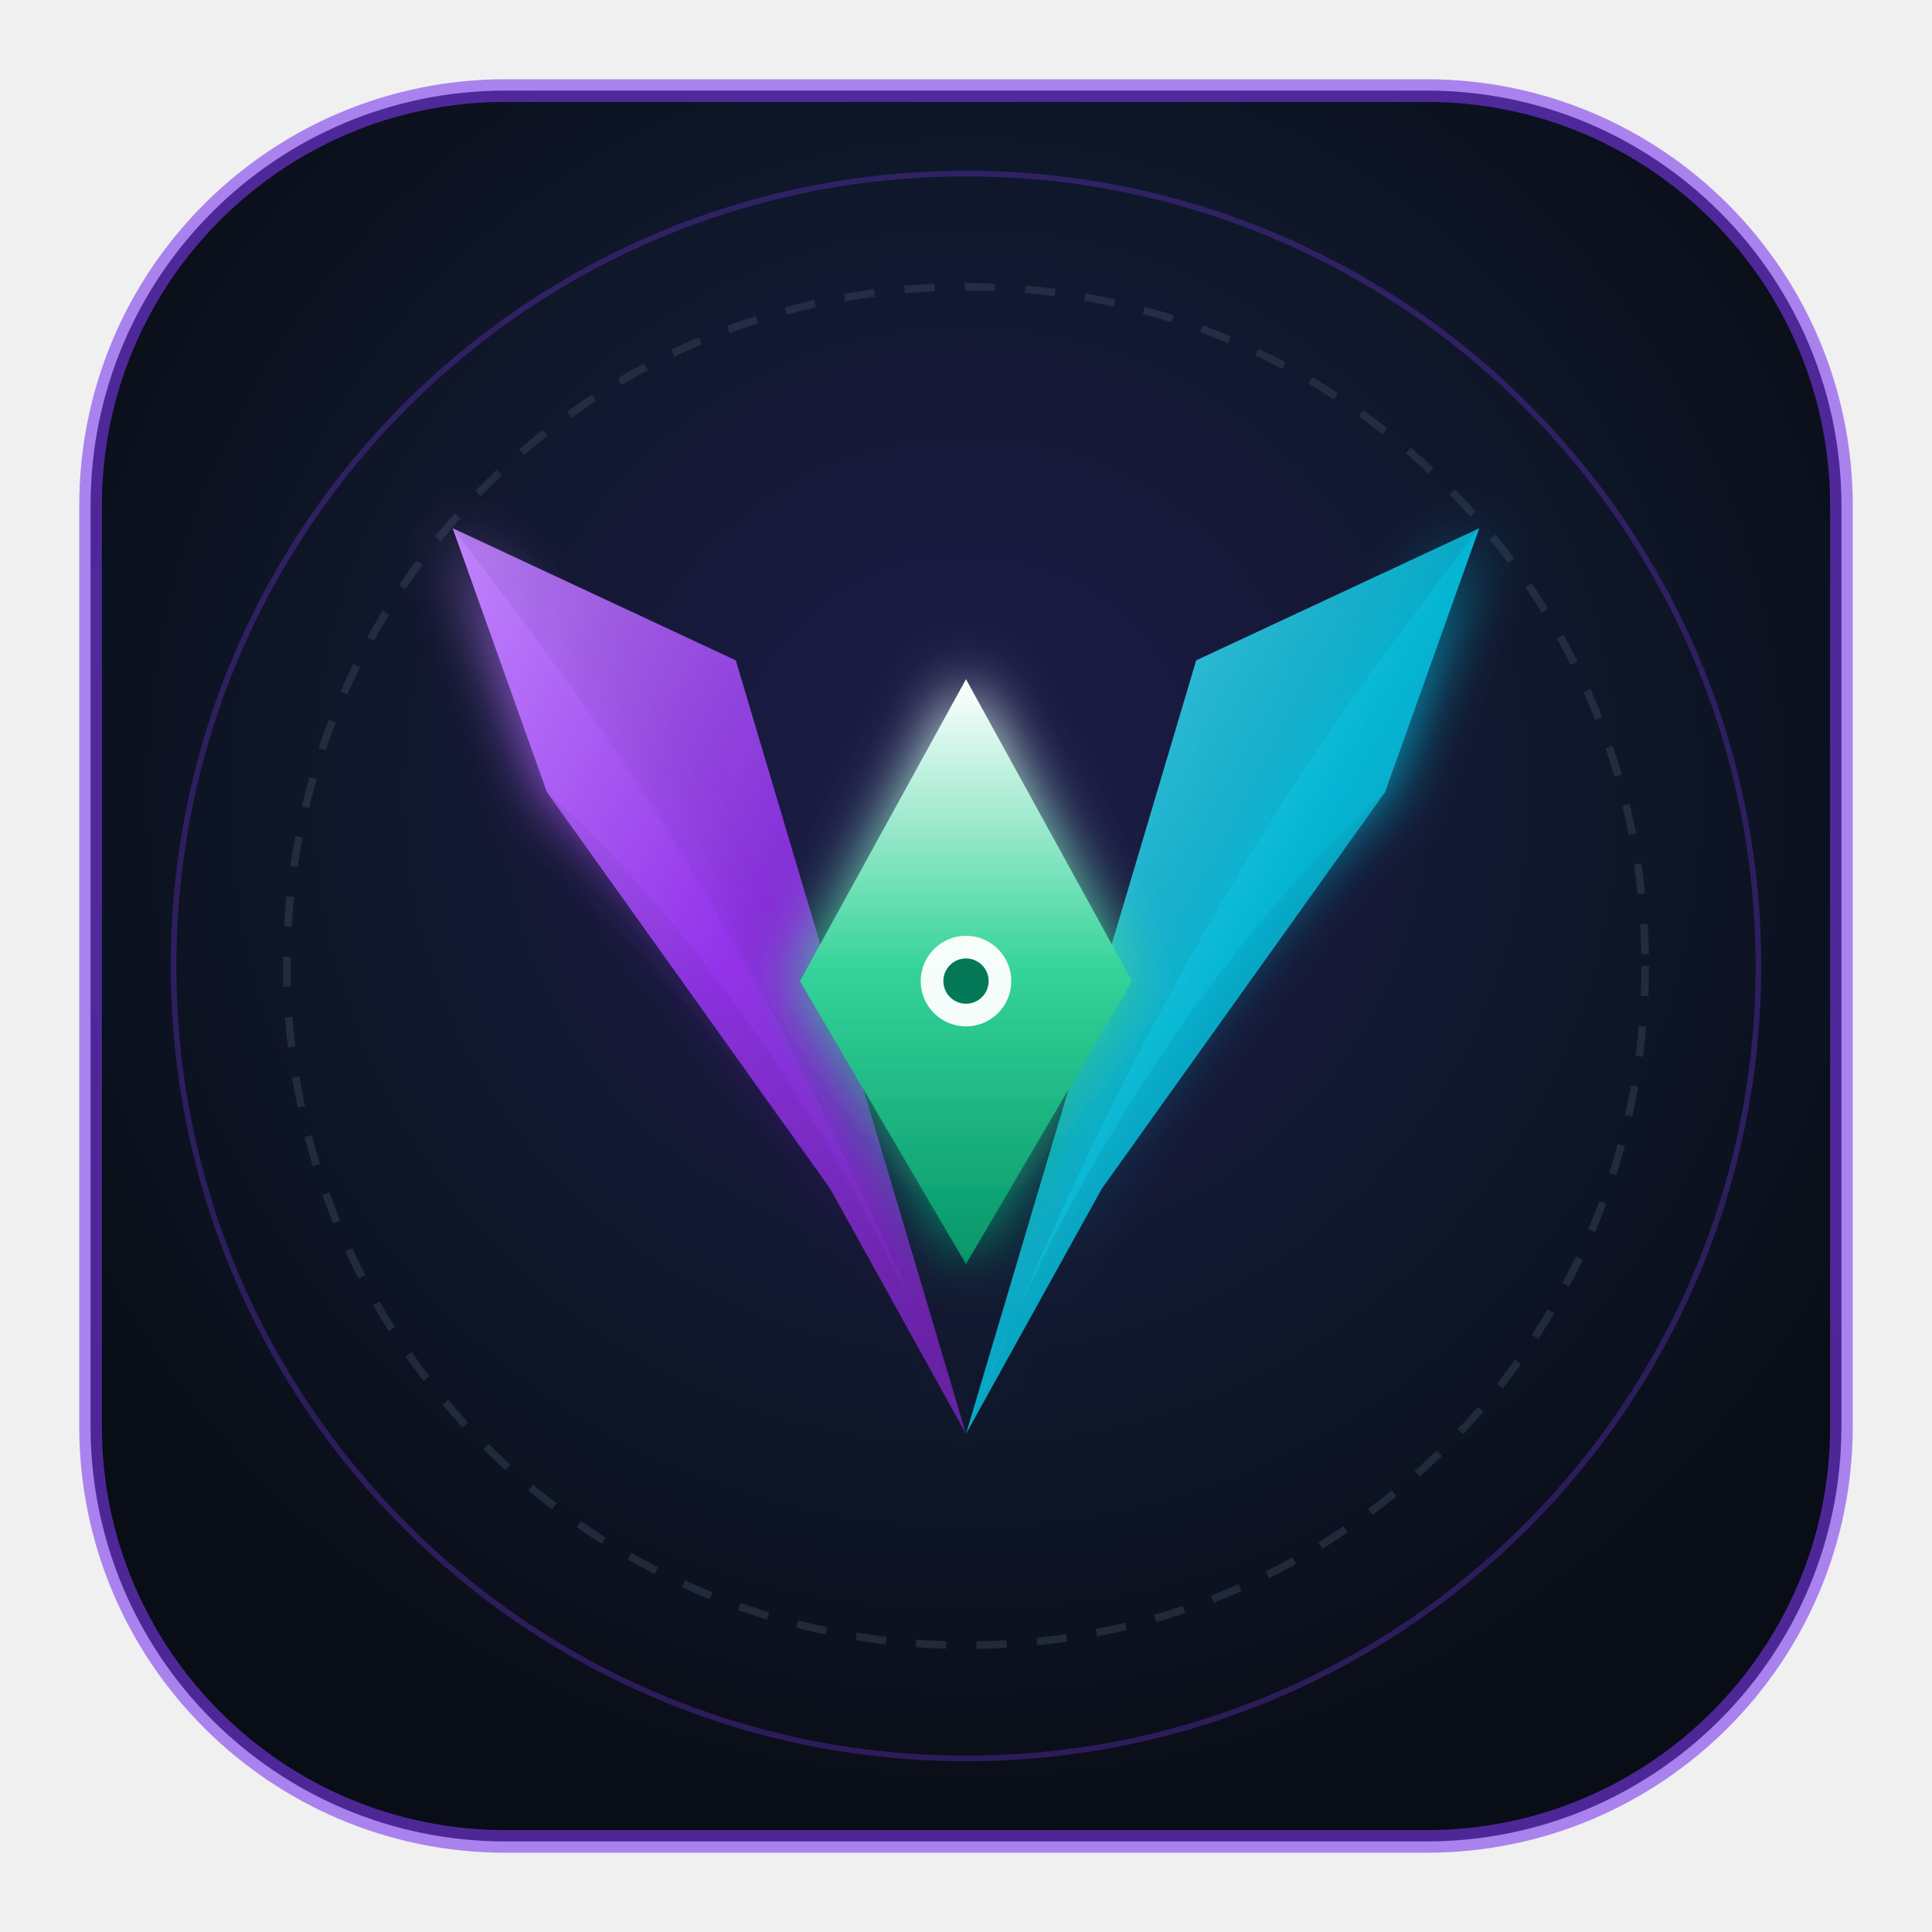
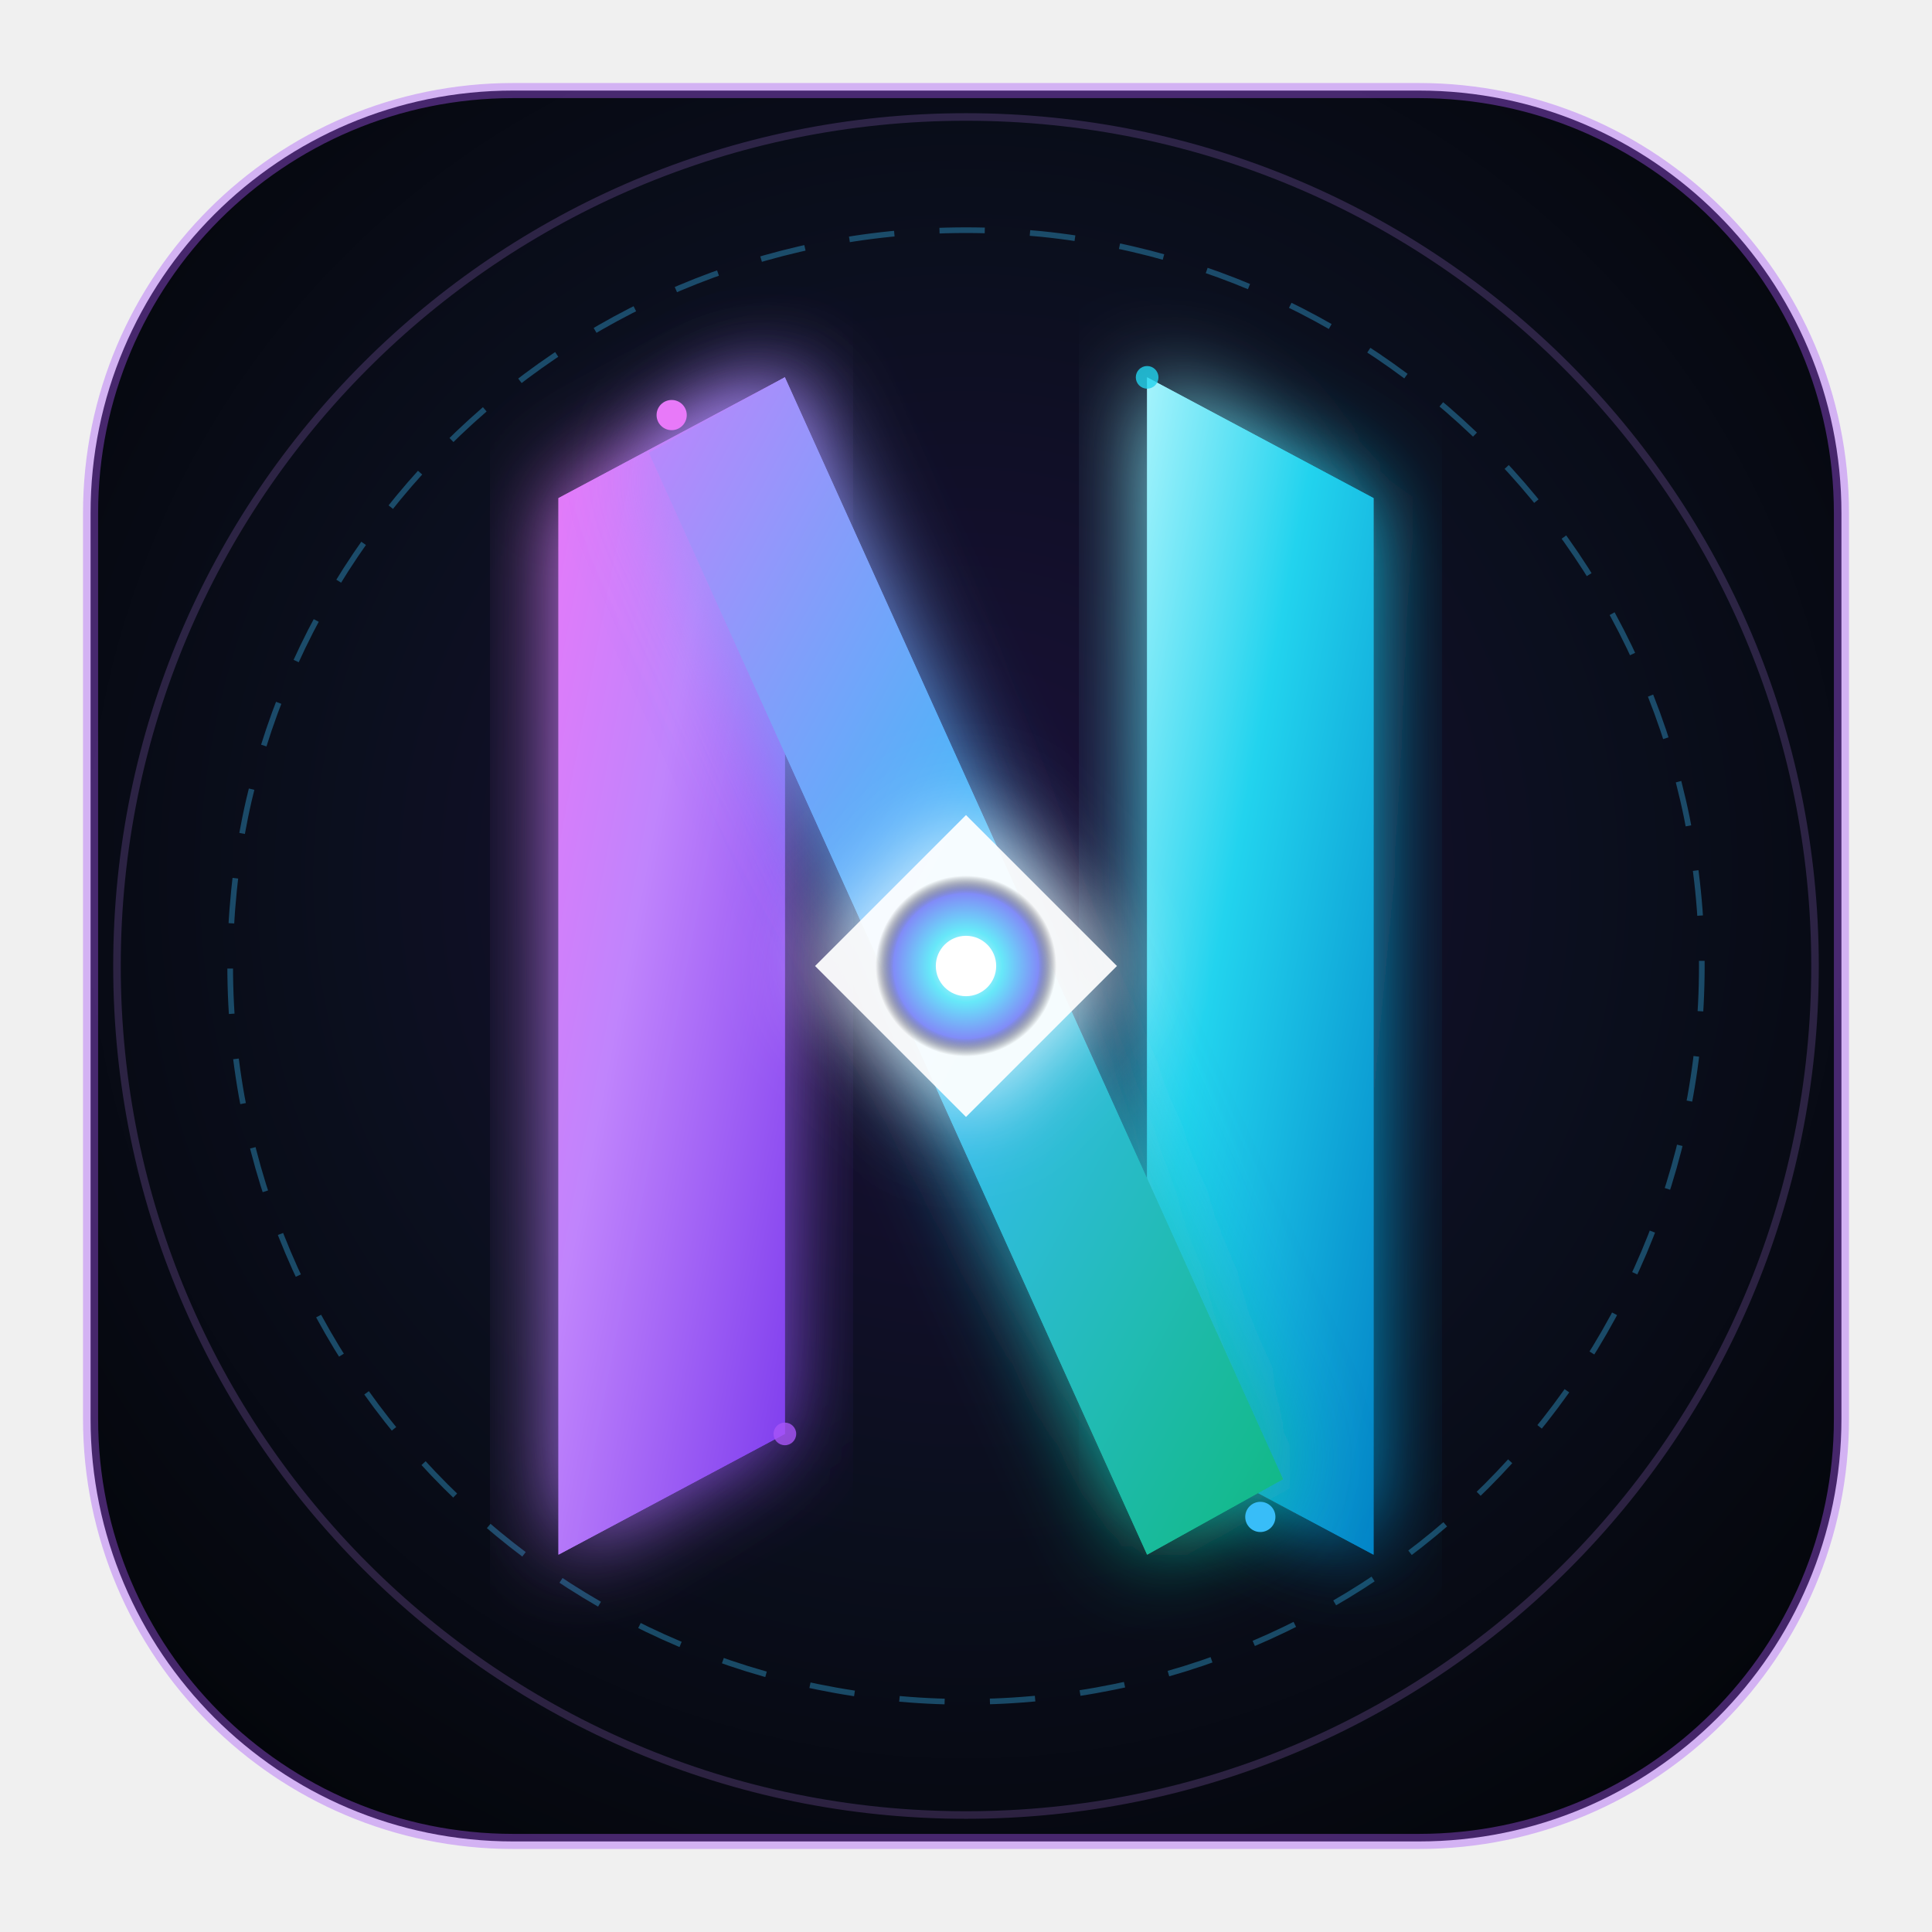
<svg xmlns="http://www.w3.org/2000/svg" viewBox="0 0 512 512" width="512" height="512">
  <defs>
-     <radialGradient id="bgGlow" cx="50%" cy="40%" r="60%">
-       <stop offset="0%" stop-color="#1E1B4B" />
-       <stop offset="60%" stop-color="#0F172A" />
-       <stop offset="100%" stop-color="#090D16" />
+     <radialGradient id="nexoBg" cx="50%" cy="45%" r="65%">
+       <stop offset="0%" stop-color="#1B103A" />
+       <stop offset="55%" stop-color="#0B0F1E" />
+       <stop offset="100%" stop-color="#04060B" />
    </radialGradient>
-     <linearGradient id="venomPurple" x1="0%" y1="0%" x2="100%" y2="100%">
+     <linearGradient id="nexoPurple" x1="0%" y1="0%" x2="100%" y2="100%">
+       <stop offset="0%" stop-color="#E879F9" />
+       <stop offset="40%" stop-color="#C084FC" />
+       <stop offset="100%" stop-color="#7C3AED" />
+     </linearGradient>
+     <linearGradient id="nexoCyan" x1="0%" y1="0%" x2="100%" y2="100%">
+       <stop offset="0%" stop-color="#A5F3FC" />
+       <stop offset="40%" stop-color="#22D3EE" />
+       <stop offset="100%" stop-color="#0284C7" />
+     </linearGradient>
+     <linearGradient id="nexoBridge" x1="0%" y1="0%" x2="100%" y2="100%">
      <stop offset="0%" stop-color="#C084FC" />
-       <stop offset="50%" stop-color="#9333EA" />
-       <stop offset="100%" stop-color="#6B21A8" />
+       <stop offset="50%" stop-color="#38BDF8" />
+       <stop offset="100%" stop-color="#10B981" />
    </linearGradient>
-     <linearGradient id="venomCyan" x1="0%" y1="0%" x2="100%" y2="100%">
-       <stop offset="0%" stop-color="#67E8F9" />
-       <stop offset="50%" stop-color="#06B6D4" />
-       <stop offset="100%" stop-color="#0E7490" />
-     </linearGradient>
-     <linearGradient id="coreGlow" x1="0%" y1="0%" x2="0%" y2="100%">
+     <radialGradient id="corePlasma" cx="50%" cy="50%" r="50%">
      <stop offset="0%" stop-color="#FFFFFF" />
-       <stop offset="50%" stop-color="#34D399" />
-       <stop offset="100%" stop-color="#059669" />
-     </linearGradient>
-     <filter id="neonBloom" x="-20%" y="-20%" width="140%" height="140%">
-       <feGaussianBlur stdDeviation="8" result="blur" />
+       <stop offset="40%" stop-color="#67E8F9" />
+       <stop offset="80%" stop-color="#818CF8" />
+       <stop offset="100%" stop-color="transparent" />
+     </radialGradient>
+     <filter id="neonGlow" x="-30%" y="-30%" width="160%" height="160%">
+       <feGaussianBlur stdDeviation="12" result="blur" />
      <feComposite in="SourceGraphic" in2="blur" operator="over" />
    </filter>
  </defs>
-   <rect x="24" y="24" width="464" height="464" rx="110" fill="url(#bgGlow)" stroke="#7C3AED" stroke-width="6" stroke-opacity="0.6" />
-   <circle cx="256" cy="256" r="180" fill="none" stroke="#334155" stroke-width="2" stroke-dasharray="8 8" opacity="0.5" />
-   <circle cx="256" cy="256" r="210" fill="none" stroke="#7C3AED" stroke-width="1.5" opacity="0.3" />
-   <path d="M 120 140 C 150 180, 200 240, 256 380 C 230 310, 185 245, 145 210 Z" fill="url(#venomPurple)" filter="url(#neonBloom)" />
-   <path d="M 120 140 L 195 175 L 256 380 L 220 315 L 145 210 Z" fill="url(#venomPurple)" opacity="0.9" />
-   <path d="M 392 140 C 362 180, 312 240, 256 380 C 282 310, 327 245, 367 210 Z" fill="url(#venomCyan)" filter="url(#neonBloom)" />
-   <path d="M 392 140 L 317 175 L 256 380 L 292 315 L 367 210 Z" fill="url(#venomCyan)" opacity="0.9" />
-   <polygon points="256,180 300,260 256,335 212,260" fill="url(#coreGlow)" filter="url(#neonBloom)" />
-   <circle cx="256" cy="260" r="12" fill="#FFFFFF" opacity="0.95" />
-   <circle cx="256" cy="260" r="6" fill="#047857" />
+   <rect x="24" y="24" width="464" height="464" rx="112" fill="url(#nexoBg)" stroke="#A855F7" stroke-width="4" stroke-opacity="0.4" />
+   <circle cx="256" cy="256" r="195" fill="none" stroke="#38BDF8" stroke-width="1.5" stroke-dasharray="12 12" opacity="0.35" />
+   <circle cx="256" cy="256" r="225" fill="none" stroke="#C084FC" stroke-width="2" stroke-opacity="0.2" />
+   <path d="M 148 132 L 208 100 L 208 380 L 148 412 Z" fill="url(#nexoPurple)" filter="url(#neonGlow)" />
+   <path d="M 148 132 L 208 100 L 208 380 L 148 412 Z" fill="url(#nexoPurple)" opacity="0.95" />
+   <path d="M 304 100 L 364 132 L 364 412 L 304 380 Z" fill="url(#nexoCyan)" filter="url(#neonGlow)" />
+   <path d="M 304 100 L 364 132 L 364 412 L 304 380 Z" fill="url(#nexoCyan)" opacity="0.95" />
+   <polygon points="172,120 208,100 340,392 304,412" fill="url(#nexoBridge)" filter="url(#neonGlow)" />
+   <polygon points="172,120 208,100 340,392 304,412" fill="url(#nexoBridge)" opacity="0.98" />
+   <polygon points="256,216 296,256 256,296 216,256" fill="#FFFFFF" opacity="0.95" filter="url(#neonGlow)" />
+   <circle cx="256" cy="256" r="24" fill="url(#corePlasma)" />
+   <circle cx="256" cy="256" r="8" fill="#FFFFFF" />
+   <circle cx="178" cy="110" r="4" fill="#E879F9" />
+   <circle cx="334" cy="402" r="4" fill="#38BDF8" />
+   <circle cx="208" cy="380" r="3" fill="#A855F7" opacity="0.8" />
+   <circle cx="304" cy="100" r="3" fill="#22D3EE" opacity="0.8" />
</svg>
